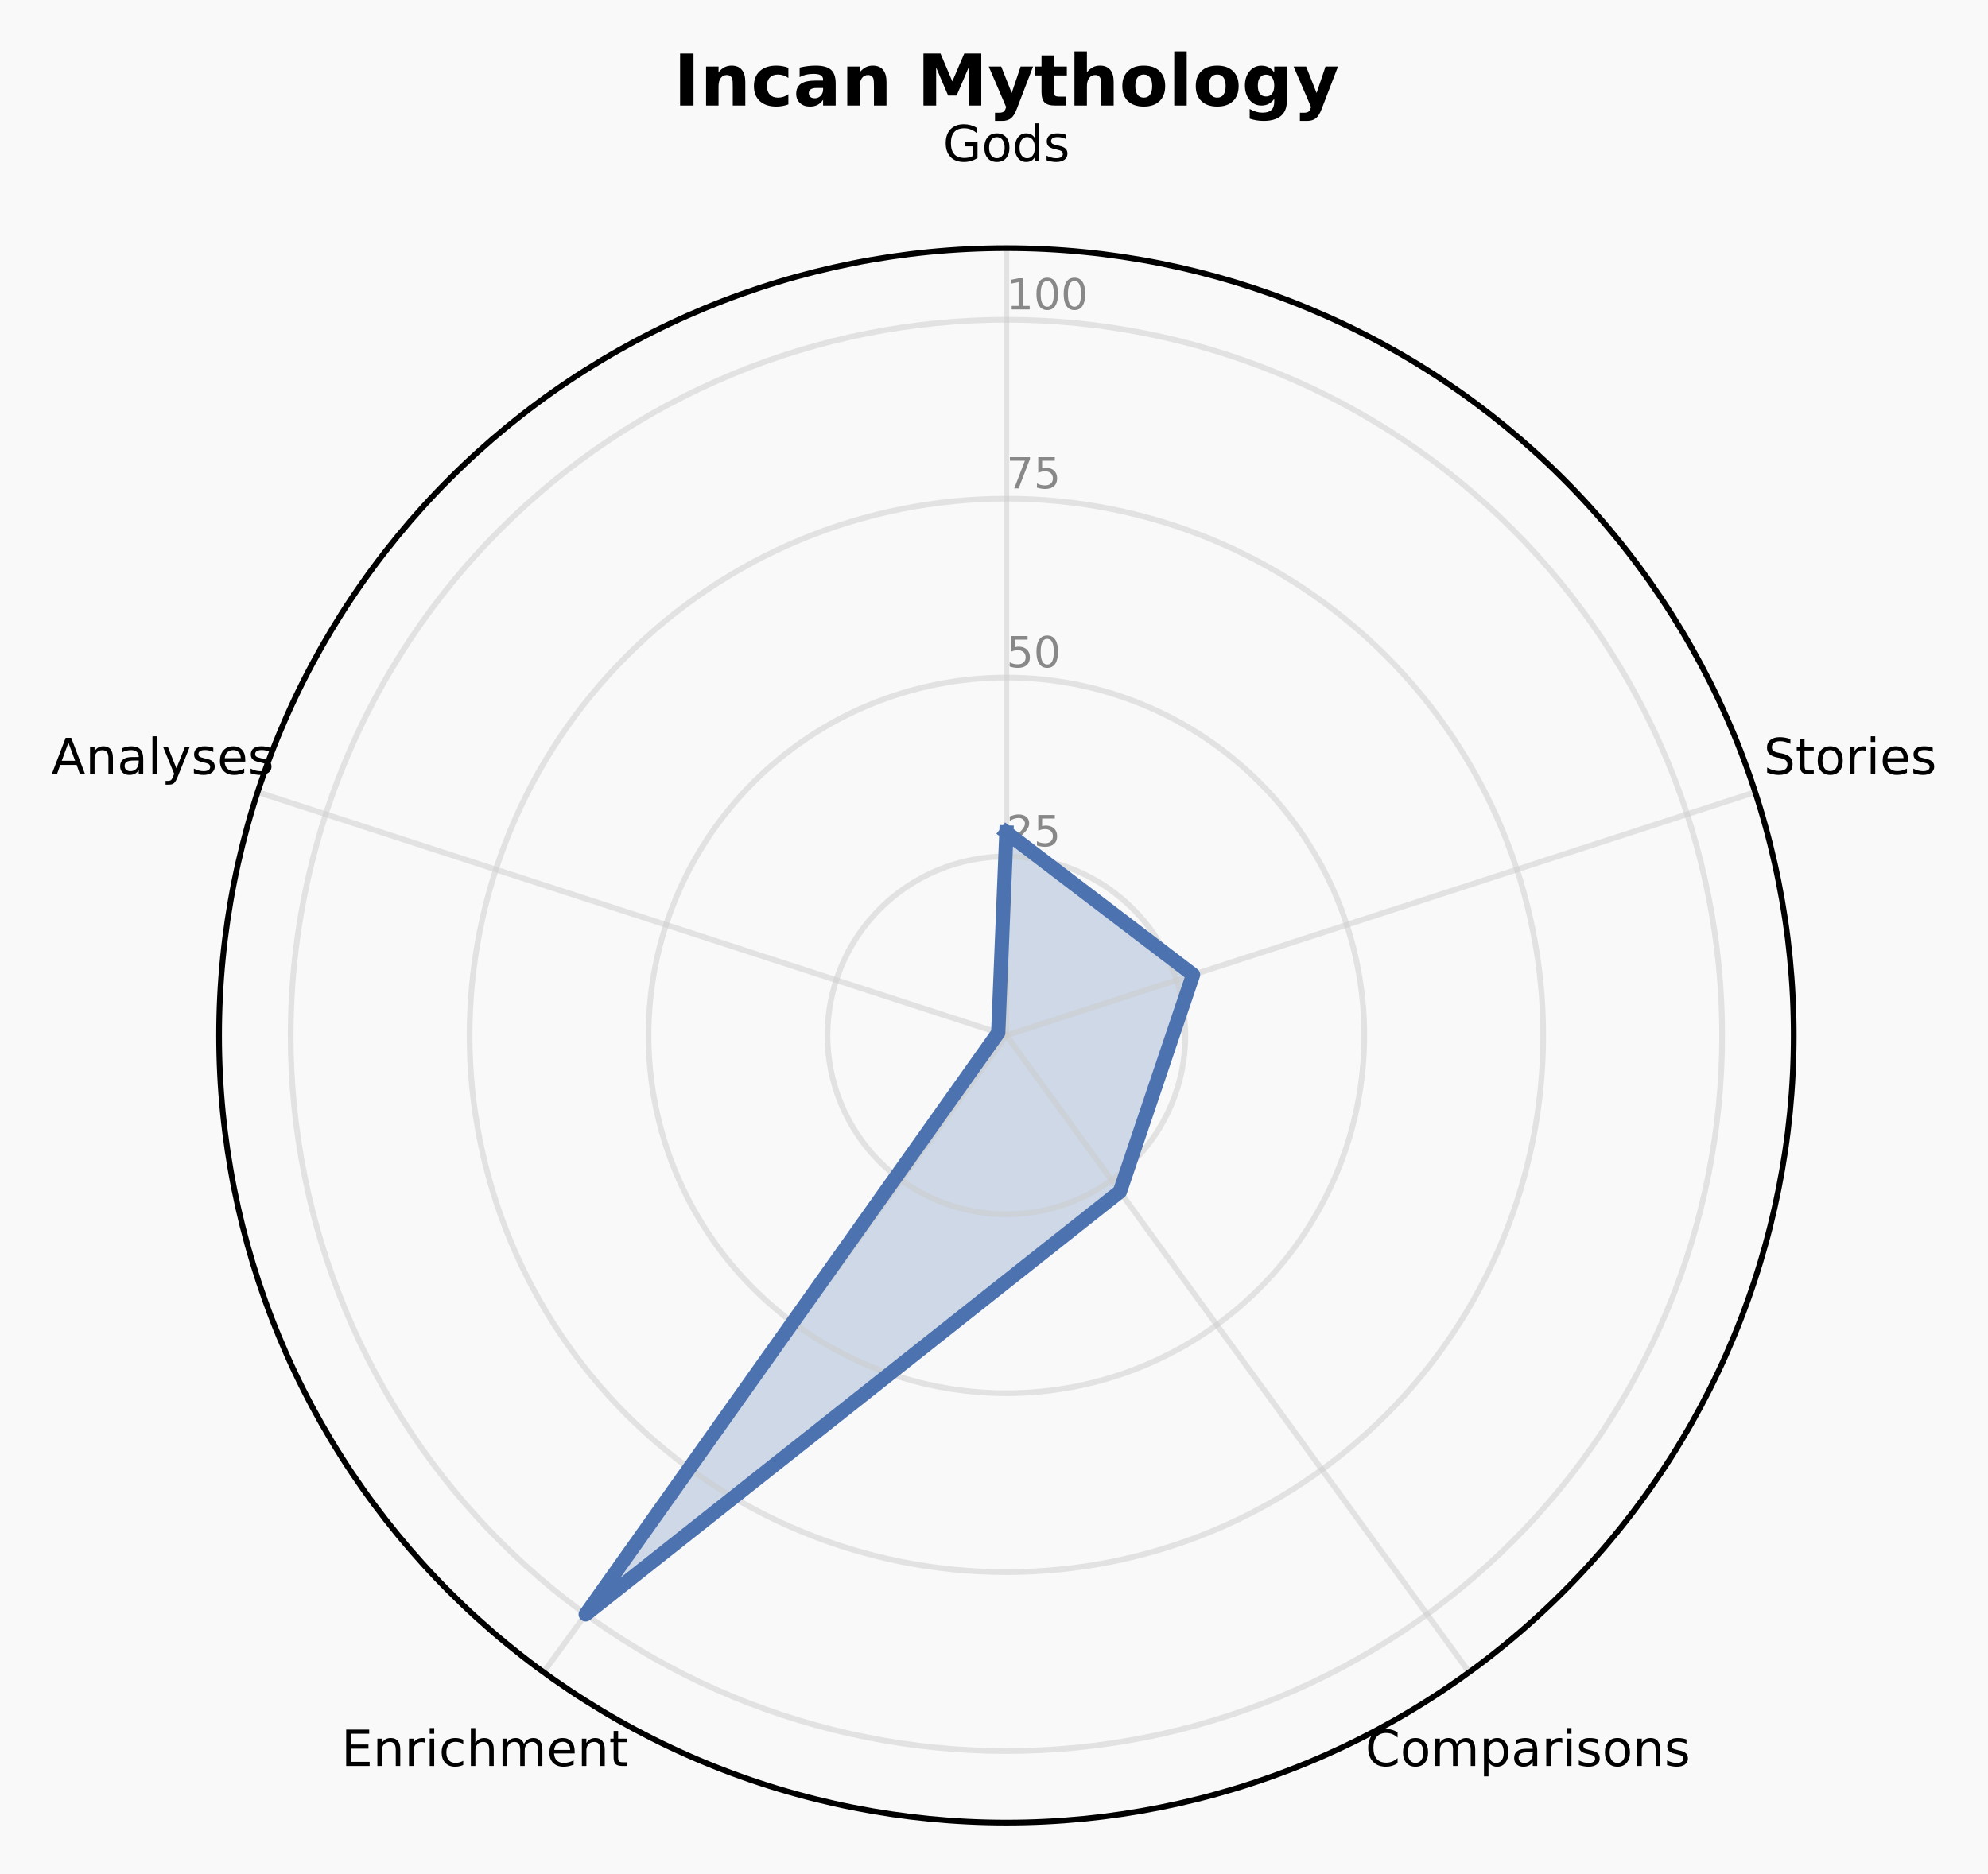
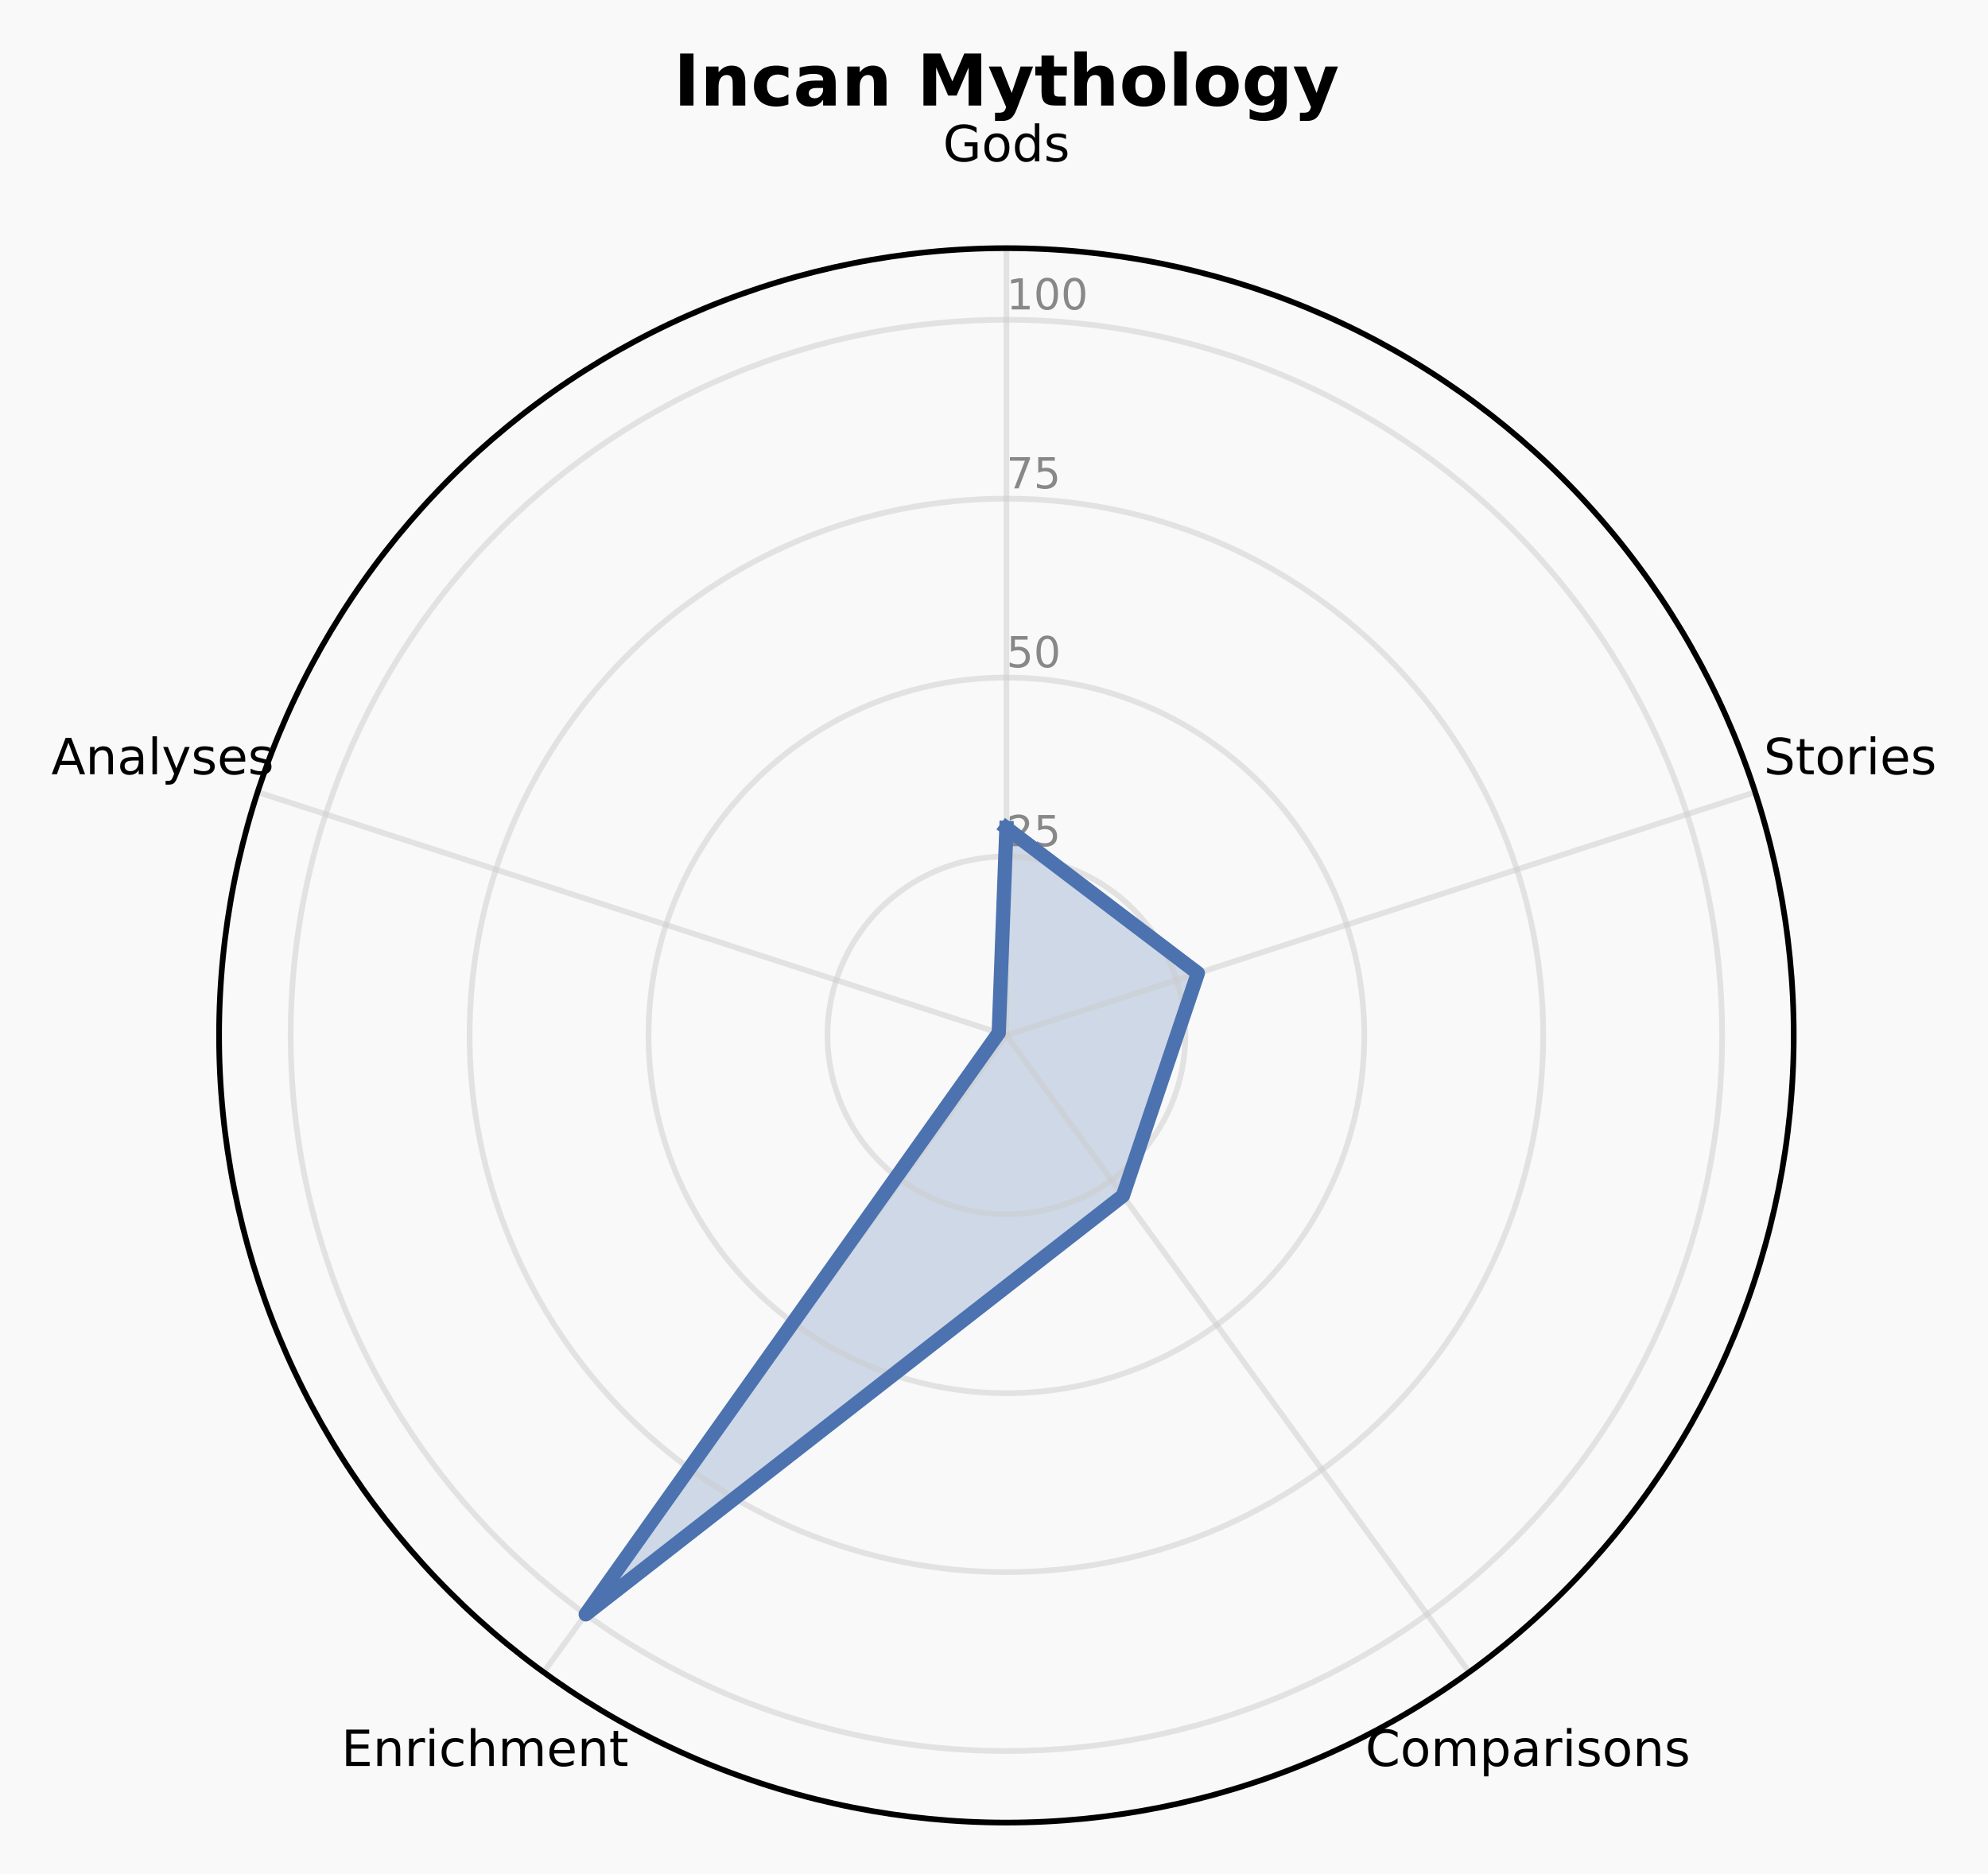
<svg xmlns="http://www.w3.org/2000/svg" xmlns:xlink="http://www.w3.org/1999/xlink" width="278.709pt" height="262.758pt" viewBox="0 0 278.709 262.758" version="1.1">
  <defs>
    <style type="text/css">*{stroke-linejoin: round; stroke-linecap: butt}</style>
  </defs>
  <g id="figure_1">
    <g id="patch_1">
      <path d="M 0 262.758  L 278.709 262.758  L 278.709 0  L 0 0  z " style="fill: #f9f9f9" />
    </g>
    <g id="axes_1">
      <g id="patch_2">
        <path d="M 251.473 145.178  C 251.473 130.683 248.618 116.329 243.071 102.938  C 237.524 89.546 229.393 77.377 219.143 67.128  C 208.894 56.878 196.725 48.748 183.334 43.201  C 169.942 37.654 155.588 34.798 141.093 34.798  C 126.598 34.798 112.244 37.654 98.853 43.201  C 85.461 48.748 73.293 56.878 63.043 67.128  C 52.794 77.377 44.663 89.546 39.116 102.938  C 33.569 116.329 30.714 130.683 30.714 145.178  C 30.714 159.673 33.569 174.027 39.116 187.418  C 44.663 200.81 52.794 212.979 63.043 223.228  C 73.293 233.478 85.461 241.609 98.853 247.155  C 112.244 252.702 126.598 255.558 141.093 255.558  C 155.588 255.558 169.942 252.702 183.334 247.155  C 196.725 241.609 208.894 233.478 219.143 223.228  C 229.393 212.979 237.524 200.81 243.071 187.418  C 248.618 174.027 251.473 159.673 251.473 145.178  M 141.093 145.178  C 141.093 145.178 141.093 145.178 141.093 145.178  C 141.093 145.178 141.093 145.178 141.093 145.178  C 141.093 145.178 141.093 145.178 141.093 145.178  C 141.093 145.178 141.093 145.178 141.093 145.178  C 141.093 145.178 141.093 145.178 141.093 145.178  C 141.093 145.178 141.093 145.178 141.093 145.178  C 141.093 145.178 141.093 145.178 141.093 145.178  C 141.093 145.178 141.093 145.178 141.093 145.178  C 141.093 145.178 141.093 145.178 141.093 145.178  C 141.093 145.178 141.093 145.178 141.093 145.178  C 141.093 145.178 141.093 145.178 141.093 145.178  C 141.093 145.178 141.093 145.178 141.093 145.178  C 141.093 145.178 141.093 145.178 141.093 145.178  C 141.093 145.178 141.093 145.178 141.093 145.178  C 141.093 145.178 141.093 145.178 141.093 145.178  C 141.093 145.178 141.093 145.178 141.093 145.178  z " style="fill: #f9f9f9" />
      </g>
      <g id="patch_3">
-         <path d="M 141.093 116.722  L 167.261 136.676  L 157.009 167.084  L 82.112 226.359  L 139.95 144.807  z " clip-path="url(#p6516d635f7)" style="fill: #4c72b0; opacity: 0.25; stroke: #4c72b0; stroke-linejoin: miter" />
+         <path d="M 141.093 116.092  L 167.934 136.457  L 157.427 167.659  L 82.112 226.359  L 140.021 144.83  z " clip-path="url(#pa639278960)" style="fill: #4c72b0; opacity: 0.25; stroke: #4c72b0; stroke-linejoin: miter" />
      </g>
      <g id="matplotlib.axis_1">
        <g id="xtick_1">
          <g id="line2d_1">
-             <path d="M 141.093 145.178  L 141.093 34.798  " clip-path="url(#p6516d635f7)" style="fill: none; stroke: #cccccc; stroke-opacity: 0.5; stroke-width: 0.8; stroke-linecap: square" />
+             <path d="M 141.093 145.178  L 141.093 34.798  " clip-path="url(#pa639278960)" style="fill: none; stroke: #cccccc; stroke-opacity: 0.5; stroke-width: 0.8; stroke-linecap: square" />
          </g>
          <g id="text_1">
            <g transform="translate(132.1945 22.61707) scale(0.07 -0.07)">
              <defs>
                <path id="DejaVuSans-2a" d="M 3809 666  L 3809 1919  L 2778 1919  L 2778 2438  L 4434 2438  L 4434 434  Q 4069 175 3628 42  Q 3188 -91 2688 -91  Q 1594 -91 976 548  Q 359 1188 359 2328  Q 359 3472 976 4111  Q 1594 4750 2688 4750  Q 3144 4750 3555 4637  Q 3966 4525 4313 4306  L 4313 3634  Q 3963 3931 3569 4081  Q 3175 4231 2741 4231  Q 1884 4231 1454 3753  Q 1025 3275 1025 2328  Q 1025 1384 1454 906  Q 1884 428 2741 428  Q 3075 428 3337 486  Q 3600 544 3809 666  z " transform="scale(0.015625)" />
                <path id="DejaVuSans-52" d="M 1959 3097  Q 1497 3097 1228 2736  Q 959 2375 959 1747  Q 959 1119 1226 758  Q 1494 397 1959 397  Q 2419 397 2687 759  Q 2956 1122 2956 1747  Q 2956 2369 2687 2733  Q 2419 3097 1959 3097  z M 1959 3584  Q 2709 3584 3137 3096  Q 3566 2609 3566 1747  Q 3566 888 3137 398  Q 2709 -91 1959 -91  Q 1206 -91 779 398  Q 353 888 353 1747  Q 353 2609 779 3096  Q 1206 3584 1959 3584  z " transform="scale(0.015625)" />
                <path id="DejaVuSans-47" d="M 2906 2969  L 2906 4863  L 3481 4863  L 3481 0  L 2906 0  L 2906 525  Q 2725 213 2448 61  Q 2172 -91 1784 -91  Q 1150 -91 751 415  Q 353 922 353 1747  Q 353 2572 751 3078  Q 1150 3584 1784 3584  Q 2172 3584 2448 3432  Q 2725 3281 2906 2969  z M 947 1747  Q 947 1113 1208 752  Q 1469 391 1925 391  Q 2381 391 2643 752  Q 2906 1113 2906 1747  Q 2906 2381 2643 2742  Q 2381 3103 1925 3103  Q 1469 3103 1208 2742  Q 947 2381 947 1747  z " transform="scale(0.015625)" />
                <path id="DejaVuSans-56" d="M 2834 3397  L 2834 2853  Q 2591 2978 2328 3040  Q 2066 3103 1784 3103  Q 1356 3103 1142 2972  Q 928 2841 928 2578  Q 928 2378 1081 2264  Q 1234 2150 1697 2047  L 1894 2003  Q 2506 1872 2764 1633  Q 3022 1394 3022 966  Q 3022 478 2636 193  Q 2250 -91 1575 -91  Q 1294 -91 989 -36  Q 684 19 347 128  L 347 722  Q 666 556 975 473  Q 1284 391 1588 391  Q 1994 391 2212 530  Q 2431 669 2431 922  Q 2431 1156 2273 1281  Q 2116 1406 1581 1522  L 1381 1569  Q 847 1681 609 1914  Q 372 2147 372 2553  Q 372 3047 722 3315  Q 1072 3584 1716 3584  Q 2034 3584 2315 3537  Q 2597 3491 2834 3397  z " transform="scale(0.015625)" />
              </defs>
              <use xlink:href="#DejaVuSans-2a" />
              <use xlink:href="#DejaVuSans-52" transform="translate(77.48438 0)" />
              <use xlink:href="#DejaVuSans-47" transform="translate(138.6719 0)" />
              <use xlink:href="#DejaVuSans-56" transform="translate(202.1562 0)" />
            </g>
          </g>
        </g>
        <g id="xtick_2">
          <g id="line2d_2">
-             <path d="M 141.093 145.178  L 246.07 111.069  " clip-path="url(#p6516d635f7)" style="fill: none; stroke: #cccccc; stroke-opacity: 0.5; stroke-width: 0.8; stroke-linecap: square" />
+             <path d="M 141.093 145.178  L 246.07 111.069  " clip-path="url(#pa639278960)" style="fill: none; stroke: #cccccc; stroke-opacity: 0.5; stroke-width: 0.8; stroke-linecap: square" />
          </g>
          <g id="text_2">
            <g transform="translate(247.2616 108.5613) scale(0.07 -0.07)">
              <defs>
                <path id="DejaVuSans-36" d="M 3425 4513  L 3425 3897  Q 3066 4069 2747 4153  Q 2428 4238 2131 4238  Q 1616 4238 1336 4038  Q 1056 3838 1056 3469  Q 1056 3159 1242 3001  Q 1428 2844 1947 2747  L 2328 2669  Q 3034 2534 3370 2195  Q 3706 1856 3706 1288  Q 3706 609 3251 259  Q 2797 -91 1919 -91  Q 1588 -91 1214 -16  Q 841 59 441 206  L 441 856  Q 825 641 1194 531  Q 1563 422 1919 422  Q 2459 422 2753 634  Q 3047 847 3047 1241  Q 3047 1584 2836 1778  Q 2625 1972 2144 2069  L 1759 2144  Q 1053 2284 737 2584  Q 422 2884 422 3419  Q 422 4038 858 4394  Q 1294 4750 2059 4750  Q 2388 4750 2728 4690  Q 3069 4631 3425 4513  z " transform="scale(0.015625)" />
                <path id="DejaVuSans-57" d="M 1172 4494  L 1172 3500  L 2356 3500  L 2356 3053  L 1172 3053  L 1172 1153  Q 1172 725 1289 603  Q 1406 481 1766 481  L 2356 481  L 2356 0  L 1766 0  Q 1100 0 847 248  Q 594 497 594 1153  L 594 3053  L 172 3053  L 172 3500  L 594 3500  L 594 4494  L 1172 4494  z " transform="scale(0.015625)" />
                <path id="DejaVuSans-55" d="M 2631 2963  Q 2534 3019 2420 3045  Q 2306 3072 2169 3072  Q 1681 3072 1420 2755  Q 1159 2438 1159 1844  L 1159 0  L 581 0  L 581 3500  L 1159 3500  L 1159 2956  Q 1341 3275 1631 3429  Q 1922 3584 2338 3584  Q 2397 3584 2469 3576  Q 2541 3569 2628 3553  L 2631 2963  z " transform="scale(0.015625)" />
                <path id="DejaVuSans-4c" d="M 603 3500  L 1178 3500  L 1178 0  L 603 0  L 603 3500  z M 603 4863  L 1178 4863  L 1178 4134  L 603 4134  L 603 4863  z " transform="scale(0.015625)" />
                <path id="DejaVuSans-48" d="M 3597 1894  L 3597 1613  L 953 1613  Q 991 1019 1311 708  Q 1631 397 2203 397  Q 2534 397 2845 478  Q 3156 559 3463 722  L 3463 178  Q 3153 47 2828 -22  Q 2503 -91 2169 -91  Q 1331 -91 842 396  Q 353 884 353 1716  Q 353 2575 817 3079  Q 1281 3584 2069 3584  Q 2775 3584 3186 3129  Q 3597 2675 3597 1894  z M 3022 2063  Q 3016 2534 2758 2815  Q 2500 3097 2075 3097  Q 1594 3097 1305 2825  Q 1016 2553 972 2059  L 3022 2063  z " transform="scale(0.015625)" />
              </defs>
              <use xlink:href="#DejaVuSans-36" />
              <use xlink:href="#DejaVuSans-57" transform="translate(63.48438 0)" />
              <use xlink:href="#DejaVuSans-52" transform="translate(102.6875 0)" />
              <use xlink:href="#DejaVuSans-55" transform="translate(163.875 0)" />
              <use xlink:href="#DejaVuSans-4c" transform="translate(204.9844 0)" />
              <use xlink:href="#DejaVuSans-48" transform="translate(232.7656 0)" />
              <use xlink:href="#DejaVuSans-56" transform="translate(294.2969 0)" />
            </g>
          </g>
        </g>
        <g id="xtick_3">
          <g id="line2d_3">
-             <path d="M 141.093 145.178  L 205.973 234.477  " clip-path="url(#p6516d635f7)" style="fill: none; stroke: #cccccc; stroke-opacity: 0.5; stroke-width: 0.8; stroke-linecap: square" />
+             <path d="M 141.093 145.178  L 205.973 234.477  " clip-path="url(#pa639278960)" style="fill: none; stroke: #cccccc; stroke-opacity: 0.5; stroke-width: 0.8; stroke-linecap: square" />
          </g>
          <g id="text_3">
            <g transform="translate(191.4228 247.6219) scale(0.07 -0.07)">
              <defs>
                <path id="DejaVuSans-26" d="M 4122 4306  L 4122 3641  Q 3803 3938 3442 4084  Q 3081 4231 2675 4231  Q 1875 4231 1450 3742  Q 1025 3253 1025 2328  Q 1025 1406 1450 917  Q 1875 428 2675 428  Q 3081 428 3442 575  Q 3803 722 4122 1019  L 4122 359  Q 3791 134 3420 21  Q 3050 -91 2638 -91  Q 1578 -91 968 557  Q 359 1206 359 2328  Q 359 3453 968 4101  Q 1578 4750 2638 4750  Q 3056 4750 3426 4639  Q 3797 4528 4122 4306  z " transform="scale(0.015625)" />
                <path id="DejaVuSans-50" d="M 3328 2828  Q 3544 3216 3844 3400  Q 4144 3584 4550 3584  Q 5097 3584 5394 3201  Q 5691 2819 5691 2113  L 5691 0  L 5113 0  L 5113 2094  Q 5113 2597 4934 2840  Q 4756 3084 4391 3084  Q 3944 3084 3684 2787  Q 3425 2491 3425 1978  L 3425 0  L 2847 0  L 2847 2094  Q 2847 2600 2669 2842  Q 2491 3084 2119 3084  Q 1678 3084 1418 2786  Q 1159 2488 1159 1978  L 1159 0  L 581 0  L 581 3500  L 1159 3500  L 1159 2956  Q 1356 3278 1631 3431  Q 1906 3584 2284 3584  Q 2666 3584 2933 3390  Q 3200 3197 3328 2828  z " transform="scale(0.015625)" />
                <path id="DejaVuSans-53" d="M 1159 525  L 1159 -1331  L 581 -1331  L 581 3500  L 1159 3500  L 1159 2969  Q 1341 3281 1617 3432  Q 1894 3584 2278 3584  Q 2916 3584 3314 3078  Q 3713 2572 3713 1747  Q 3713 922 3314 415  Q 2916 -91 2278 -91  Q 1894 -91 1617 61  Q 1341 213 1159 525  z M 3116 1747  Q 3116 2381 2855 2742  Q 2594 3103 2138 3103  Q 1681 3103 1420 2742  Q 1159 2381 1159 1747  Q 1159 1113 1420 752  Q 1681 391 2138 391  Q 2594 391 2855 752  Q 3116 1113 3116 1747  z " transform="scale(0.015625)" />
                <path id="DejaVuSans-44" d="M 2194 1759  Q 1497 1759 1228 1600  Q 959 1441 959 1056  Q 959 750 1161 570  Q 1363 391 1709 391  Q 2188 391 2477 730  Q 2766 1069 2766 1631  L 2766 1759  L 2194 1759  z M 3341 1997  L 3341 0  L 2766 0  L 2766 531  Q 2569 213 2275 61  Q 1981 -91 1556 -91  Q 1019 -91 701 211  Q 384 513 384 1019  Q 384 1609 779 1909  Q 1175 2209 1959 2209  L 2766 2209  L 2766 2266  Q 2766 2663 2505 2880  Q 2244 3097 1772 3097  Q 1472 3097 1187 3025  Q 903 2953 641 2809  L 641 3341  Q 956 3463 1253 3523  Q 1550 3584 1831 3584  Q 2591 3584 2966 3190  Q 3341 2797 3341 1997  z " transform="scale(0.015625)" />
                <path id="DejaVuSans-51" d="M 3513 2113  L 3513 0  L 2938 0  L 2938 2094  Q 2938 2591 2744 2837  Q 2550 3084 2163 3084  Q 1697 3084 1428 2787  Q 1159 2491 1159 1978  L 1159 0  L 581 0  L 581 3500  L 1159 3500  L 1159 2956  Q 1366 3272 1645 3428  Q 1925 3584 2291 3584  Q 2894 3584 3203 3211  Q 3513 2838 3513 2113  z " transform="scale(0.015625)" />
              </defs>
              <use xlink:href="#DejaVuSans-26" />
              <use xlink:href="#DejaVuSans-52" transform="translate(69.82812 0)" />
              <use xlink:href="#DejaVuSans-50" transform="translate(131.0156 0)" />
              <use xlink:href="#DejaVuSans-53" transform="translate(228.4219 0)" />
              <use xlink:href="#DejaVuSans-44" transform="translate(291.9062 0)" />
              <use xlink:href="#DejaVuSans-55" transform="translate(353.1875 0)" />
              <use xlink:href="#DejaVuSans-4c" transform="translate(394.2969 0)" />
              <use xlink:href="#DejaVuSans-56" transform="translate(422.0781 0)" />
              <use xlink:href="#DejaVuSans-52" transform="translate(474.1719 0)" />
              <use xlink:href="#DejaVuSans-51" transform="translate(535.3594 0)" />
              <use xlink:href="#DejaVuSans-56" transform="translate(598.7344 0)" />
            </g>
          </g>
        </g>
        <g id="xtick_4">
          <g id="line2d_4">
-             <path d="M 141.093 145.178  L 76.214 234.477  " clip-path="url(#p6516d635f7)" style="fill: none; stroke: #cccccc; stroke-opacity: 0.5; stroke-width: 0.8; stroke-linecap: square" />
+             <path d="M 141.093 145.178  L 76.214 234.477  " clip-path="url(#pa639278960)" style="fill: none; stroke: #cccccc; stroke-opacity: 0.5; stroke-width: 0.8; stroke-linecap: square" />
          </g>
          <g id="text_4">
            <g transform="translate(47.8483 247.6219) scale(0.07 -0.07)">
              <defs>
                <path id="DejaVuSans-28" d="M 628 4666  L 3578 4666  L 3578 4134  L 1259 4134  L 1259 2753  L 3481 2753  L 3481 2222  L 1259 2222  L 1259 531  L 3634 531  L 3634 0  L 628 0  L 628 4666  z " transform="scale(0.015625)" />
                <path id="DejaVuSans-46" d="M 3122 3366  L 3122 2828  Q 2878 2963 2633 3030  Q 2388 3097 2138 3097  Q 1578 3097 1268 2742  Q 959 2388 959 1747  Q 959 1106 1268 751  Q 1578 397 2138 397  Q 2388 397 2633 464  Q 2878 531 3122 666  L 3122 134  Q 2881 22 2623 -34  Q 2366 -91 2075 -91  Q 1284 -91 818 406  Q 353 903 353 1747  Q 353 2603 823 3093  Q 1294 3584 2113 3584  Q 2378 3584 2631 3529  Q 2884 3475 3122 3366  z " transform="scale(0.015625)" />
                <path id="DejaVuSans-4b" d="M 3513 2113  L 3513 0  L 2938 0  L 2938 2094  Q 2938 2591 2744 2837  Q 2550 3084 2163 3084  Q 1697 3084 1428 2787  Q 1159 2491 1159 1978  L 1159 0  L 581 0  L 581 4863  L 1159 4863  L 1159 2956  Q 1366 3272 1645 3428  Q 1925 3584 2291 3584  Q 2894 3584 3203 3211  Q 3513 2838 3513 2113  z " transform="scale(0.015625)" />
              </defs>
              <use xlink:href="#DejaVuSans-28" />
              <use xlink:href="#DejaVuSans-51" transform="translate(63.1875 0)" />
              <use xlink:href="#DejaVuSans-55" transform="translate(126.5625 0)" />
              <use xlink:href="#DejaVuSans-4c" transform="translate(167.6719 0)" />
              <use xlink:href="#DejaVuSans-46" transform="translate(195.4531 0)" />
              <use xlink:href="#DejaVuSans-4b" transform="translate(250.4375 0)" />
              <use xlink:href="#DejaVuSans-50" transform="translate(313.8125 0)" />
              <use xlink:href="#DejaVuSans-48" transform="translate(411.2188 0)" />
              <use xlink:href="#DejaVuSans-51" transform="translate(472.75 0)" />
              <use xlink:href="#DejaVuSans-57" transform="translate(536.125 0)" />
            </g>
          </g>
        </g>
        <g id="xtick_5">
          <g id="line2d_5">
-             <path d="M 141.093 145.178  L 36.116 111.069  " clip-path="url(#p6516d635f7)" style="fill: none; stroke: #cccccc; stroke-opacity: 0.5; stroke-width: 0.8; stroke-linecap: square" />
+             <path d="M 141.093 145.178  L 36.116 111.069  " clip-path="url(#pa639278960)" style="fill: none; stroke: #cccccc; stroke-opacity: 0.5; stroke-width: 0.8; stroke-linecap: square" />
          </g>
          <g id="text_5">
            <g transform="translate(7.2 108.5613) scale(0.07 -0.07)">
              <defs>
                <path id="DejaVuSans-24" d="M 2188 4044  L 1331 1722  L 3047 1722  L 2188 4044  z M 1831 4666  L 2547 4666  L 4325 0  L 3669 0  L 3244 1197  L 1141 1197  L 716 0  L 50 0  L 1831 4666  z " transform="scale(0.015625)" />
                <path id="DejaVuSans-4f" d="M 603 4863  L 1178 4863  L 1178 0  L 603 0  L 603 4863  z " transform="scale(0.015625)" />
                <path id="DejaVuSans-5c" d="M 2059 -325  Q 1816 -950 1584 -1140  Q 1353 -1331 966 -1331  L 506 -1331  L 506 -850  L 844 -850  Q 1081 -850 1212 -737  Q 1344 -625 1503 -206  L 1606 56  L 191 3500  L 800 3500  L 1894 763  L 2988 3500  L 3597 3500  L 2059 -325  z " transform="scale(0.015625)" />
              </defs>
              <use xlink:href="#DejaVuSans-24" />
              <use xlink:href="#DejaVuSans-51" transform="translate(68.40625 0)" />
              <use xlink:href="#DejaVuSans-44" transform="translate(131.7812 0)" />
              <use xlink:href="#DejaVuSans-4f" transform="translate(193.0625 0)" />
              <use xlink:href="#DejaVuSans-5c" transform="translate(220.8438 0)" />
              <use xlink:href="#DejaVuSans-56" transform="translate(280.0312 0)" />
              <use xlink:href="#DejaVuSans-48" transform="translate(332.125 0)" />
              <use xlink:href="#DejaVuSans-56" transform="translate(393.6562 0)" />
            </g>
          </g>
        </g>
      </g>
      <g id="matplotlib.axis_2">
        <g id="ytick_1">
          <g id="line2d_6">
-             <path d="M 141.093 120.092  C 144.388 120.092 147.65 120.741 150.693 122.001  C 153.737 123.262 156.503 125.11 158.832 127.439  C 161.161 129.769 163.009 132.534 164.27 135.578  C 165.531 138.621 166.18 141.884 166.18 145.178  C 166.18 148.472 165.531 151.735 164.27 154.778  C 163.009 157.822 161.161 160.587 158.832 162.917  C 156.503 165.246 153.737 167.094 150.693 168.355  C 147.65 169.615 144.388 170.264 141.093 170.264  C 137.799 170.264 134.537 169.615 131.493 168.355  C 128.45 167.094 125.684 165.246 123.355 162.917  C 121.025 160.587 119.177 157.822 117.917 154.778  C 116.656 151.735 116.007 148.472 116.007 145.178  C 116.007 141.884 116.656 138.621 117.917 135.578  C 119.177 132.534 121.025 129.769 123.355 127.439  C 125.684 125.11 128.45 123.262 131.493 122.001  C 134.537 120.741 137.799 120.092 141.093 120.092  " clip-path="url(#p6516d635f7)" style="fill: none; stroke: #cccccc; stroke-opacity: 0.5; stroke-width: 0.8; stroke-linecap: square" />
+             <path d="M 141.093 120.092  C 144.388 120.092 147.65 120.741 150.693 122.001  C 153.737 123.262 156.503 125.11 158.832 127.439  C 161.161 129.769 163.009 132.534 164.27 135.578  C 165.531 138.621 166.18 141.884 166.18 145.178  C 166.18 148.472 165.531 151.735 164.27 154.778  C 163.009 157.822 161.161 160.587 158.832 162.917  C 156.503 165.246 153.737 167.094 150.693 168.355  C 147.65 169.615 144.388 170.264 141.093 170.264  C 137.799 170.264 134.537 169.615 131.493 168.355  C 128.45 167.094 125.684 165.246 123.355 162.917  C 121.025 160.587 119.177 157.822 117.917 154.778  C 116.656 151.735 116.007 148.472 116.007 145.178  C 116.007 141.884 116.656 138.621 117.917 135.578  C 119.177 132.534 121.025 129.769 123.355 127.439  C 125.684 125.11 128.45 123.262 131.493 122.001  C 134.537 120.741 137.799 120.092 141.093 120.092  " clip-path="url(#pa639278960)" style="fill: none; stroke: #cccccc; stroke-opacity: 0.5; stroke-width: 0.8; stroke-linecap: square" />
          </g>
          <g id="text_6">
            <g style="fill: #888888" transform="translate(141.0933 118.6504) scale(0.06 -0.06)">
              <defs>
                <path id="DejaVuSans-15" d="M 1228 531  L 3431 531  L 3431 0  L 469 0  L 469 531  Q 828 903 1448 1529  Q 2069 2156 2228 2338  Q 2531 2678 2651 2914  Q 2772 3150 2772 3378  Q 2772 3750 2511 3984  Q 2250 4219 1831 4219  Q 1534 4219 1204 4116  Q 875 4013 500 3803  L 500 4441  Q 881 4594 1212 4672  Q 1544 4750 1819 4750  Q 2544 4750 2975 4387  Q 3406 4025 3406 3419  Q 3406 3131 3298 2873  Q 3191 2616 2906 2266  Q 2828 2175 2409 1742  Q 1991 1309 1228 531  z " transform="scale(0.015625)" />
                <path id="DejaVuSans-18" d="M 691 4666  L 3169 4666  L 3169 4134  L 1269 4134  L 1269 2991  Q 1406 3038 1543 3061  Q 1681 3084 1819 3084  Q 2600 3084 3056 2656  Q 3513 2228 3513 1497  Q 3513 744 3044 326  Q 2575 -91 1722 -91  Q 1428 -91 1123 -41  Q 819 9 494 109  L 494 744  Q 775 591 1075 516  Q 1375 441 1709 441  Q 2250 441 2565 725  Q 2881 1009 2881 1497  Q 2881 1984 2565 2268  Q 2250 2553 1709 2553  Q 1456 2553 1204 2497  Q 953 2441 691 2322  L 691 4666  z " transform="scale(0.015625)" />
              </defs>
              <use xlink:href="#DejaVuSans-15" />
              <use xlink:href="#DejaVuSans-18" transform="translate(63.625 0)" />
            </g>
          </g>
        </g>
        <g id="ytick_2">
          <g id="line2d_7">
-             <path d="M 141.093 95.005  C 147.682 95.005 154.206 96.303 160.293 98.825  C 166.381 101.346 171.912 105.042 176.571 109.701  C 181.229 114.36 184.925 119.891 187.447 125.978  C 189.968 132.065 191.266 138.589 191.266 145.178  C 191.266 151.767 189.968 158.291 187.447 164.378  C 184.925 170.465 181.229 175.997 176.571 180.655  C 171.912 185.314 166.381 189.01 160.293 191.531  C 154.206 194.053 147.682 195.351 141.093 195.351  C 134.505 195.351 127.98 194.053 121.893 191.531  C 115.806 189.01 110.275 185.314 105.616 180.655  C 100.957 175.997 97.261 170.465 94.74 164.378  C 92.219 158.291 90.921 151.767 90.921 145.178  C 90.921 138.589 92.219 132.065 94.74 125.978  C 97.261 119.891 100.957 114.36 105.616 109.701  C 110.275 105.042 115.806 101.346 121.893 98.825  C 127.98 96.303 134.505 95.005 141.093 95.005  " clip-path="url(#p6516d635f7)" style="fill: none; stroke: #cccccc; stroke-opacity: 0.5; stroke-width: 0.8; stroke-linecap: square" />
+             <path d="M 141.093 95.005  C 147.682 95.005 154.206 96.303 160.293 98.825  C 166.381 101.346 171.912 105.042 176.571 109.701  C 181.229 114.36 184.925 119.891 187.447 125.978  C 189.968 132.065 191.266 138.589 191.266 145.178  C 191.266 151.767 189.968 158.291 187.447 164.378  C 184.925 170.465 181.229 175.997 176.571 180.655  C 171.912 185.314 166.381 189.01 160.293 191.531  C 154.206 194.053 147.682 195.351 141.093 195.351  C 134.505 195.351 127.98 194.053 121.893 191.531  C 115.806 189.01 110.275 185.314 105.616 180.655  C 100.957 175.997 97.261 170.465 94.74 164.378  C 92.219 158.291 90.921 151.767 90.921 145.178  C 90.921 138.589 92.219 132.065 94.74 125.978  C 97.261 119.891 100.957 114.36 105.616 109.701  C 110.275 105.042 115.806 101.346 121.893 98.825  C 127.98 96.303 134.505 95.005 141.093 95.005  " clip-path="url(#pa639278960)" style="fill: none; stroke: #cccccc; stroke-opacity: 0.5; stroke-width: 0.8; stroke-linecap: square" />
          </g>
          <g id="text_7">
            <g style="fill: #888888" transform="translate(141.0933 93.56408) scale(0.06 -0.06)">
              <defs>
                <path id="DejaVuSans-13" d="M 2034 4250  Q 1547 4250 1301 3770  Q 1056 3291 1056 2328  Q 1056 1369 1301 889  Q 1547 409 2034 409  Q 2525 409 2770 889  Q 3016 1369 3016 2328  Q 3016 3291 2770 3770  Q 2525 4250 2034 4250  z M 2034 4750  Q 2819 4750 3233 4129  Q 3647 3509 3647 2328  Q 3647 1150 3233 529  Q 2819 -91 2034 -91  Q 1250 -91 836 529  Q 422 1150 422 2328  Q 422 3509 836 4129  Q 1250 4750 2034 4750  z " transform="scale(0.015625)" />
              </defs>
              <use xlink:href="#DejaVuSans-18" />
              <use xlink:href="#DejaVuSans-13" transform="translate(63.625 0)" />
            </g>
          </g>
        </g>
        <g id="ytick_3">
          <g id="line2d_8">
-             <path d="M 141.093 69.919  C 150.976 69.919 160.763 71.866 169.894 75.648  C 179.024 79.43 187.321 84.974 194.309 91.962  C 201.298 98.95 206.841 107.247 210.623 116.378  C 214.405 125.508 216.352 135.295 216.352 145.178  C 216.352 155.061 214.405 164.848 210.623 173.978  C 206.841 183.109 201.298 191.406 194.309 198.394  C 187.321 205.382 179.024 210.926 169.894 214.708  C 160.763 218.49 150.976 220.437 141.093 220.437  C 131.21 220.437 121.424 218.49 112.293 214.708  C 103.162 210.926 94.866 205.382 87.877 198.394  C 80.889 191.406 75.345 183.109 71.563 173.978  C 67.781 164.848 65.834 155.061 65.834 145.178  C 65.834 135.295 67.781 125.508 71.563 116.378  C 75.345 107.247 80.889 98.95 87.877 91.962  C 94.866 84.974 103.162 79.43 112.293 75.648  C 121.424 71.866 131.21 69.919 141.093 69.919  " clip-path="url(#p6516d635f7)" style="fill: none; stroke: #cccccc; stroke-opacity: 0.5; stroke-width: 0.8; stroke-linecap: square" />
+             <path d="M 141.093 69.919  C 150.976 69.919 160.763 71.866 169.894 75.648  C 179.024 79.43 187.321 84.974 194.309 91.962  C 201.298 98.95 206.841 107.247 210.623 116.378  C 214.405 125.508 216.352 135.295 216.352 145.178  C 216.352 155.061 214.405 164.848 210.623 173.978  C 206.841 183.109 201.298 191.406 194.309 198.394  C 187.321 205.382 179.024 210.926 169.894 214.708  C 160.763 218.49 150.976 220.437 141.093 220.437  C 131.21 220.437 121.424 218.49 112.293 214.708  C 103.162 210.926 94.866 205.382 87.877 198.394  C 80.889 191.406 75.345 183.109 71.563 173.978  C 67.781 164.848 65.834 155.061 65.834 145.178  C 65.834 135.295 67.781 125.508 71.563 116.378  C 75.345 107.247 80.889 98.95 87.877 91.962  C 94.866 84.974 103.162 79.43 112.293 75.648  C 121.424 71.866 131.21 69.919 141.093 69.919  " clip-path="url(#pa639278960)" style="fill: none; stroke: #cccccc; stroke-opacity: 0.5; stroke-width: 0.8; stroke-linecap: square" />
          </g>
          <g id="text_8">
            <g style="fill: #888888" transform="translate(141.0933 68.47781) scale(0.06 -0.06)">
              <defs>
                <path id="DejaVuSans-1a" d="M 525 4666  L 3525 4666  L 3525 4397  L 1831 0  L 1172 0  L 2766 4134  L 525 4134  L 525 4666  z " transform="scale(0.015625)" />
              </defs>
              <use xlink:href="#DejaVuSans-1a" />
              <use xlink:href="#DejaVuSans-18" transform="translate(63.625 0)" />
            </g>
          </g>
        </g>
        <g id="ytick_4">
          <g id="line2d_9">
-             <path d="M 141.093 44.833  C 154.27 44.833 167.32 47.429 179.494 52.471  C 191.668 57.514 202.73 64.906 212.048 74.223  C 221.366 83.541 228.757 94.603 233.8 106.778  C 238.843 118.952 241.438 132.001 241.438 145.178  C 241.438 158.355 238.843 171.404 233.8 183.578  C 228.757 195.753 221.366 206.815 212.048 216.133  C 202.73 225.45 191.668 232.842 179.494 237.885  C 167.32 242.927 154.27 245.523 141.093 245.523  C 127.916 245.523 114.867 242.927 102.693 237.885  C 90.519 232.842 79.456 225.45 70.139 216.133  C 60.821 206.815 53.429 195.753 48.387 183.578  C 43.344 171.404 40.748 158.355 40.748 145.178  C 40.748 132.001 43.344 118.952 48.387 106.778  C 53.429 94.603 60.821 83.541 70.139 74.223  C 79.456 64.906 90.519 57.514 102.693 52.471  C 114.867 47.429 127.916 44.833 141.093 44.833  " clip-path="url(#p6516d635f7)" style="fill: none; stroke: #cccccc; stroke-opacity: 0.5; stroke-width: 0.8; stroke-linecap: square" />
+             <path d="M 141.093 44.833  C 154.27 44.833 167.32 47.429 179.494 52.471  C 191.668 57.514 202.73 64.906 212.048 74.223  C 221.366 83.541 228.757 94.603 233.8 106.778  C 238.843 118.952 241.438 132.001 241.438 145.178  C 241.438 158.355 238.843 171.404 233.8 183.578  C 228.757 195.753 221.366 206.815 212.048 216.133  C 202.73 225.45 191.668 232.842 179.494 237.885  C 167.32 242.927 154.27 245.523 141.093 245.523  C 127.916 245.523 114.867 242.927 102.693 237.885  C 90.519 232.842 79.456 225.45 70.139 216.133  C 60.821 206.815 53.429 195.753 48.387 183.578  C 43.344 171.404 40.748 158.355 40.748 145.178  C 40.748 132.001 43.344 118.952 48.387 106.778  C 53.429 94.603 60.821 83.541 70.139 74.223  C 79.456 64.906 90.519 57.514 102.693 52.471  C 114.867 47.429 127.916 44.833 141.093 44.833  " clip-path="url(#pa639278960)" style="fill: none; stroke: #cccccc; stroke-opacity: 0.5; stroke-width: 0.8; stroke-linecap: square" />
          </g>
          <g id="text_9">
            <g style="fill: #888888" transform="translate(141.0933 43.39154) scale(0.06 -0.06)">
              <defs>
                <path id="DejaVuSans-14" d="M 794 531  L 1825 531  L 1825 4091  L 703 3866  L 703 4441  L 1819 4666  L 2450 4666  L 2450 531  L 3481 531  L 3481 0  L 794 0  L 794 531  z " transform="scale(0.015625)" />
              </defs>
              <use xlink:href="#DejaVuSans-14" />
              <use xlink:href="#DejaVuSans-13" transform="translate(63.625 0)" />
              <use xlink:href="#DejaVuSans-13" transform="translate(127.25 0)" />
            </g>
          </g>
        </g>
      </g>
      <g id="line2d_10">
-         <path d="M 141.093 116.722  L 167.261 136.676  L 157.009 167.084  L 82.112 226.359  L 139.95 144.807  L 141.093 116.722  " clip-path="url(#p6516d635f7)" style="fill: none; stroke: #4c72b0; stroke-width: 2; stroke-linecap: square" />
+         <path d="M 141.093 116.092  L 167.934 136.457  L 157.427 167.659  L 82.112 226.359  L 140.021 144.83  L 141.093 116.092  " clip-path="url(#pa639278960)" style="fill: none; stroke: #4c72b0; stroke-width: 2; stroke-linecap: square" />
      </g>
      <g id="patch_4">
        <path d="M 141.093 34.798  C 126.598 34.798 112.244 37.654 98.853 43.201  C 85.461 48.748 73.293 56.878 63.043 67.128  C 52.794 77.377 44.663 89.546 39.116 102.938  C 33.569 116.329 30.714 130.683 30.714 145.178  C 30.714 159.673 33.569 174.027 39.116 187.418  C 44.663 200.81 52.794 212.979 63.043 223.228  C 73.293 233.478 85.461 241.609 98.853 247.155  C 112.244 252.702 126.598 255.558 141.093 255.558  C 155.588 255.558 169.942 252.702 183.334 247.155  C 196.725 241.609 208.894 233.478 219.143 223.228  C 229.393 212.979 237.524 200.81 243.071 187.418  C 248.618 174.027 251.473 159.673 251.473 145.178  C 251.473 130.683 248.618 116.329 243.071 102.938  C 237.524 89.546 229.393 77.377 219.143 67.128  C 208.894 56.878 196.725 48.748 183.334 43.201  C 169.942 37.654 155.588 34.798 141.093 34.798  " style="fill: none; stroke: #000000; stroke-width: 0.8; stroke-linejoin: miter; stroke-linecap: square" />
      </g>
      <g id="text_10">
        <g transform="translate(94.42843 14.79844) scale(0.1 -0.1)">
          <defs>
            <path id="DejaVuSans-Bold-2c" d="M 588 4666  L 1791 4666  L 1791 0  L 588 0  L 588 4666  z " transform="scale(0.015625)" />
            <path id="DejaVuSans-Bold-51" d="M 4056 2131  L 4056 0  L 2931 0  L 2931 347  L 2931 1631  Q 2931 2084 2911 2256  Q 2891 2428 2841 2509  Q 2775 2619 2662 2680  Q 2550 2741 2406 2741  Q 2056 2741 1856 2470  Q 1656 2200 1656 1722  L 1656 0  L 538 0  L 538 3500  L 1656 3500  L 1656 2988  Q 1909 3294 2193 3439  Q 2478 3584 2822 3584  Q 3428 3584 3742 3212  Q 4056 2841 4056 2131  z " transform="scale(0.015625)" />
            <path id="DejaVuSans-Bold-46" d="M 3366 3391  L 3366 2478  Q 3138 2634 2908 2709  Q 2678 2784 2431 2784  Q 1963 2784 1702 2511  Q 1441 2238 1441 1747  Q 1441 1256 1702 982  Q 1963 709 2431 709  Q 2694 709 2930 787  Q 3166 866 3366 1019  L 3366 103  Q 3103 6 2833 -42  Q 2563 -91 2291 -91  Q 1344 -91 809 395  Q 275 881 275 1747  Q 275 2613 809 3098  Q 1344 3584 2291 3584  Q 2566 3584 2833 3536  Q 3100 3488 3366 3391  z " transform="scale(0.015625)" />
            <path id="DejaVuSans-Bold-44" d="M 2106 1575  Q 1756 1575 1579 1456  Q 1403 1338 1403 1106  Q 1403 894 1545 773  Q 1688 653 1941 653  Q 2256 653 2472 879  Q 2688 1106 2688 1447  L 2688 1575  L 2106 1575  z M 3816 1997  L 3816 0  L 2688 0  L 2688 519  Q 2463 200 2181 54  Q 1900 -91 1497 -91  Q 953 -91 614 226  Q 275 544 275 1050  Q 275 1666 698 1953  Q 1122 2241 2028 2241  L 2688 2241  L 2688 2328  Q 2688 2594 2478 2717  Q 2269 2841 1825 2841  Q 1466 2841 1156 2769  Q 847 2697 581 2553  L 581 3406  Q 941 3494 1303 3539  Q 1666 3584 2028 3584  Q 2975 3584 3395 3211  Q 3816 2838 3816 1997  z " transform="scale(0.015625)" />
            <path id="DejaVuSans-Bold-3" transform="scale(0.015625)" />
            <path id="DejaVuSans-Bold-30" d="M 588 4666  L 2119 4666  L 3181 2169  L 4250 4666  L 5778 4666  L 5778 0  L 4641 0  L 4641 3413  L 3566 897  L 2803 897  L 1728 3413  L 1728 0  L 588 0  L 588 4666  z " transform="scale(0.015625)" />
            <path id="DejaVuSans-Bold-5c" d="M 78 3500  L 1197 3500  L 2138 1125  L 2938 3500  L 4056 3500  L 2584 -331  Q 2363 -916 2067 -1148  Q 1772 -1381 1288 -1381  L 641 -1381  L 641 -647  L 991 -647  Q 1275 -647 1404 -556  Q 1534 -466 1606 -231  L 1638 -134  L 78 3500  z " transform="scale(0.015625)" />
            <path id="DejaVuSans-Bold-57" d="M 1759 4494  L 1759 3500  L 2913 3500  L 2913 2700  L 1759 2700  L 1759 1216  Q 1759 972 1856 886  Q 1953 800 2241 800  L 2816 800  L 2816 0  L 1856 0  Q 1194 0 917 276  Q 641 553 641 1216  L 641 2700  L 84 2700  L 84 3500  L 641 3500  L 641 4494  L 1759 4494  z " transform="scale(0.015625)" />
            <path id="DejaVuSans-Bold-4b" d="M 4056 2131  L 4056 0  L 2931 0  L 2931 347  L 2931 1625  Q 2931 2084 2911 2256  Q 2891 2428 2841 2509  Q 2775 2619 2662 2680  Q 2550 2741 2406 2741  Q 2056 2741 1856 2470  Q 1656 2200 1656 1722  L 1656 0  L 538 0  L 538 4863  L 1656 4863  L 1656 2988  Q 1909 3294 2193 3439  Q 2478 3584 2822 3584  Q 3428 3584 3742 3212  Q 4056 2841 4056 2131  z " transform="scale(0.015625)" />
            <path id="DejaVuSans-Bold-52" d="M 2203 2784  Q 1831 2784 1636 2517  Q 1441 2250 1441 1747  Q 1441 1244 1636 976  Q 1831 709 2203 709  Q 2569 709 2762 976  Q 2956 1244 2956 1747  Q 2956 2250 2762 2517  Q 2569 2784 2203 2784  z M 2203 3584  Q 3106 3584 3614 3096  Q 4122 2609 4122 1747  Q 4122 884 3614 396  Q 3106 -91 2203 -91  Q 1297 -91 786 396  Q 275 884 275 1747  Q 275 2609 786 3096  Q 1297 3584 2203 3584  z " transform="scale(0.015625)" />
            <path id="DejaVuSans-Bold-4f" d="M 538 4863  L 1656 4863  L 1656 0  L 538 0  L 538 4863  z " transform="scale(0.015625)" />
            <path id="DejaVuSans-Bold-4a" d="M 2919 594  Q 2688 288 2409 144  Q 2131 0 1766 0  Q 1125 0 706 504  Q 288 1009 288 1791  Q 288 2575 706 3076  Q 1125 3578 1766 3578  Q 2131 3578 2409 3434  Q 2688 3291 2919 2981  L 2919 3500  L 4044 3500  L 4044 353  Q 4044 -491 3511 -936  Q 2978 -1381 1966 -1381  Q 1638 -1381 1331 -1331  Q 1025 -1281 716 -1178  L 716 -306  Q 1009 -475 1290 -558  Q 1572 -641 1856 -641  Q 2406 -641 2662 -400  Q 2919 -159 2919 353  L 2919 594  z M 2181 2772  Q 1834 2772 1640 2515  Q 1447 2259 1447 1791  Q 1447 1309 1634 1061  Q 1822 813 2181 813  Q 2531 813 2725 1069  Q 2919 1325 2919 1791  Q 2919 2259 2725 2515  Q 2531 2772 2181 2772  z " transform="scale(0.015625)" />
          </defs>
          <use xlink:href="#DejaVuSans-Bold-2c" />
          <use xlink:href="#DejaVuSans-Bold-51" transform="translate(37.20312 0)" />
          <use xlink:href="#DejaVuSans-Bold-46" transform="translate(108.3906 0)" />
          <use xlink:href="#DejaVuSans-Bold-44" transform="translate(167.6719 0)" />
          <use xlink:href="#DejaVuSans-Bold-51" transform="translate(235.1562 0)" />
          <use xlink:href="#DejaVuSans-Bold-3" transform="translate(306.3438 0)" />
          <use xlink:href="#DejaVuSans-Bold-30" transform="translate(341.1562 0)" />
          <use xlink:href="#DejaVuSans-Bold-5c" transform="translate(440.6719 0)" />
          <use xlink:href="#DejaVuSans-Bold-57" transform="translate(505.8594 0)" />
          <use xlink:href="#DejaVuSans-Bold-4b" transform="translate(553.6562 0)" />
          <use xlink:href="#DejaVuSans-Bold-52" transform="translate(624.8438 0)" />
          <use xlink:href="#DejaVuSans-Bold-4f" transform="translate(693.5469 0)" />
          <use xlink:href="#DejaVuSans-Bold-52" transform="translate(727.8281 0)" />
          <use xlink:href="#DejaVuSans-Bold-4a" transform="translate(796.5312 0)" />
          <use xlink:href="#DejaVuSans-Bold-5c" transform="translate(868.1094 0)" />
        </g>
      </g>
    </g>
  </g>
  <defs>
-     <clipPath id="p6516d635f7">
+     <clipPath id="pa639278960">
      <path d="M 251.473 145.178  C 251.473 130.683 248.618 116.329 243.071 102.938  C 237.524 89.546 229.393 77.377 219.143 67.128  C 208.894 56.878 196.725 48.748 183.334 43.201  C 169.942 37.654 155.588 34.798 141.093 34.798  C 126.598 34.798 112.244 37.654 98.853 43.201  C 85.461 48.748 73.293 56.878 63.043 67.128  C 52.794 77.377 44.663 89.546 39.116 102.938  C 33.569 116.329 30.714 130.683 30.714 145.178  C 30.714 159.673 33.569 174.027 39.116 187.418  C 44.663 200.81 52.794 212.979 63.043 223.228  C 73.293 233.478 85.461 241.609 98.853 247.155  C 112.244 252.702 126.598 255.558 141.093 255.558  C 155.588 255.558 169.942 252.702 183.334 247.155  C 196.725 241.609 208.894 233.478 219.143 223.228  C 229.393 212.979 237.524 200.81 243.071 187.418  C 248.618 174.027 251.473 159.673 251.473 145.178  M 141.093 145.178  C 141.093 145.178 141.093 145.178 141.093 145.178  C 141.093 145.178 141.093 145.178 141.093 145.178  C 141.093 145.178 141.093 145.178 141.093 145.178  C 141.093 145.178 141.093 145.178 141.093 145.178  C 141.093 145.178 141.093 145.178 141.093 145.178  C 141.093 145.178 141.093 145.178 141.093 145.178  C 141.093 145.178 141.093 145.178 141.093 145.178  C 141.093 145.178 141.093 145.178 141.093 145.178  C 141.093 145.178 141.093 145.178 141.093 145.178  C 141.093 145.178 141.093 145.178 141.093 145.178  C 141.093 145.178 141.093 145.178 141.093 145.178  C 141.093 145.178 141.093 145.178 141.093 145.178  C 141.093 145.178 141.093 145.178 141.093 145.178  C 141.093 145.178 141.093 145.178 141.093 145.178  C 141.093 145.178 141.093 145.178 141.093 145.178  C 141.093 145.178 141.093 145.178 141.093 145.178  z " />
    </clipPath>
  </defs>
</svg>
